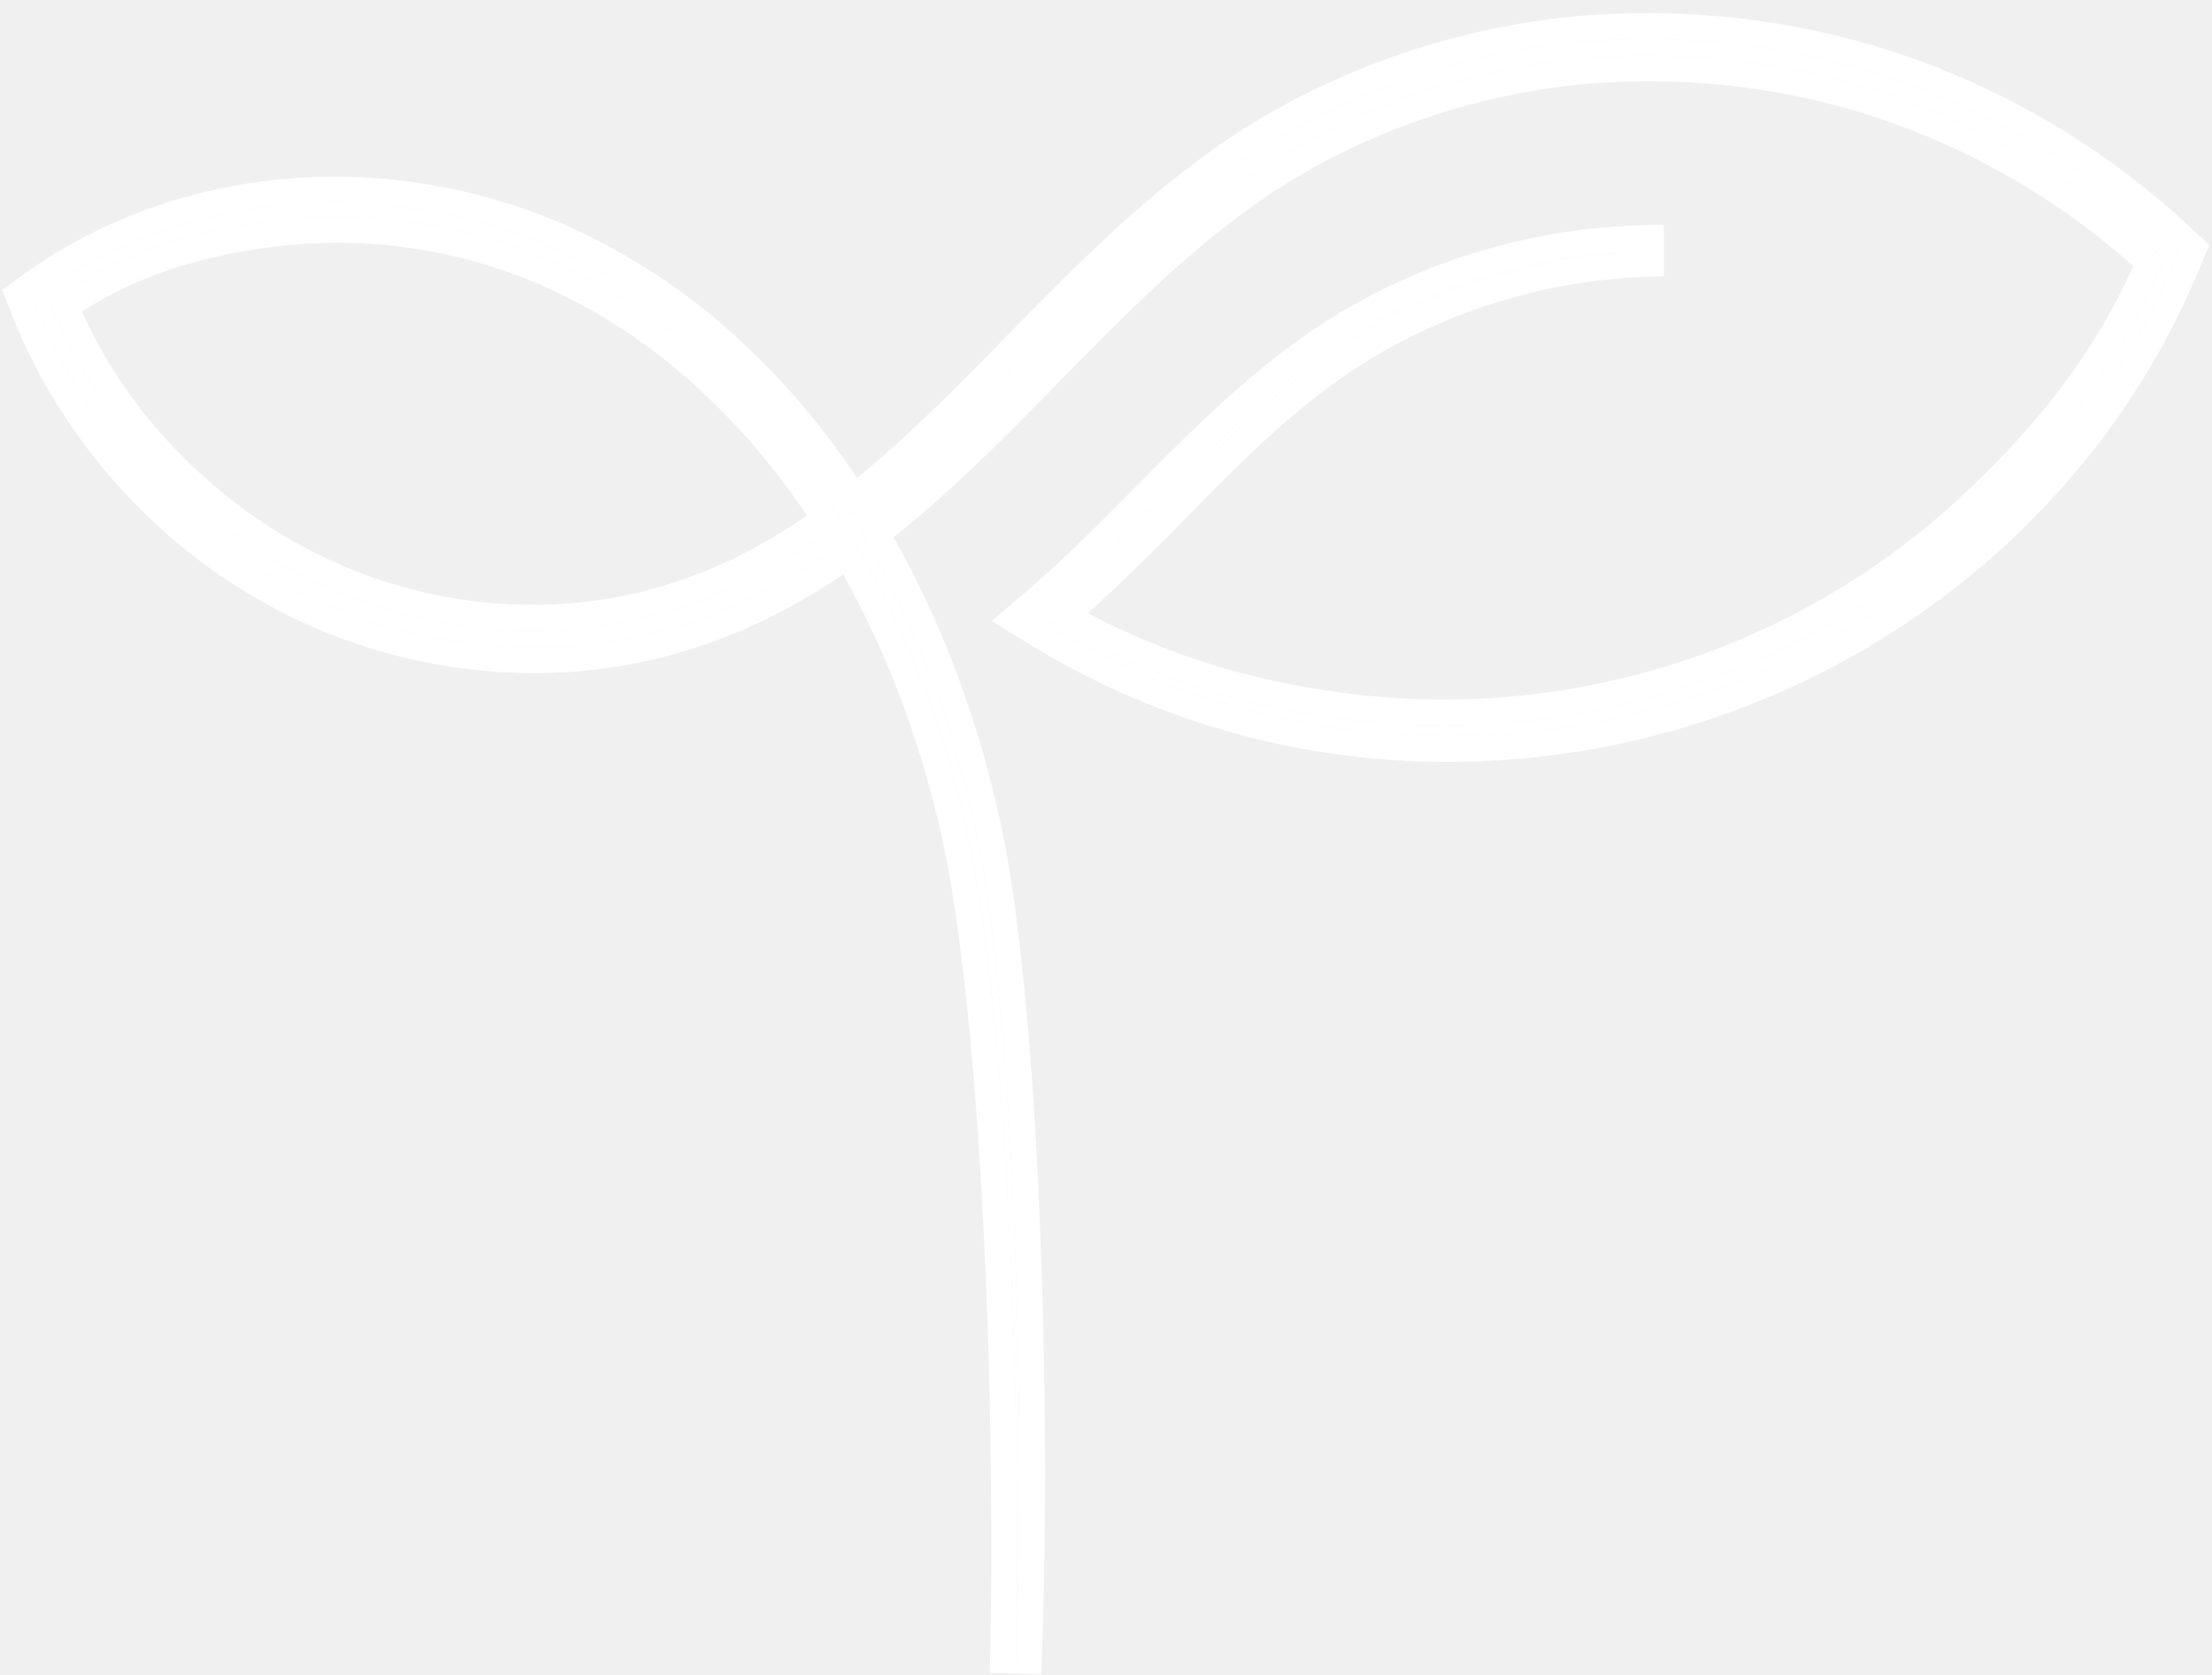
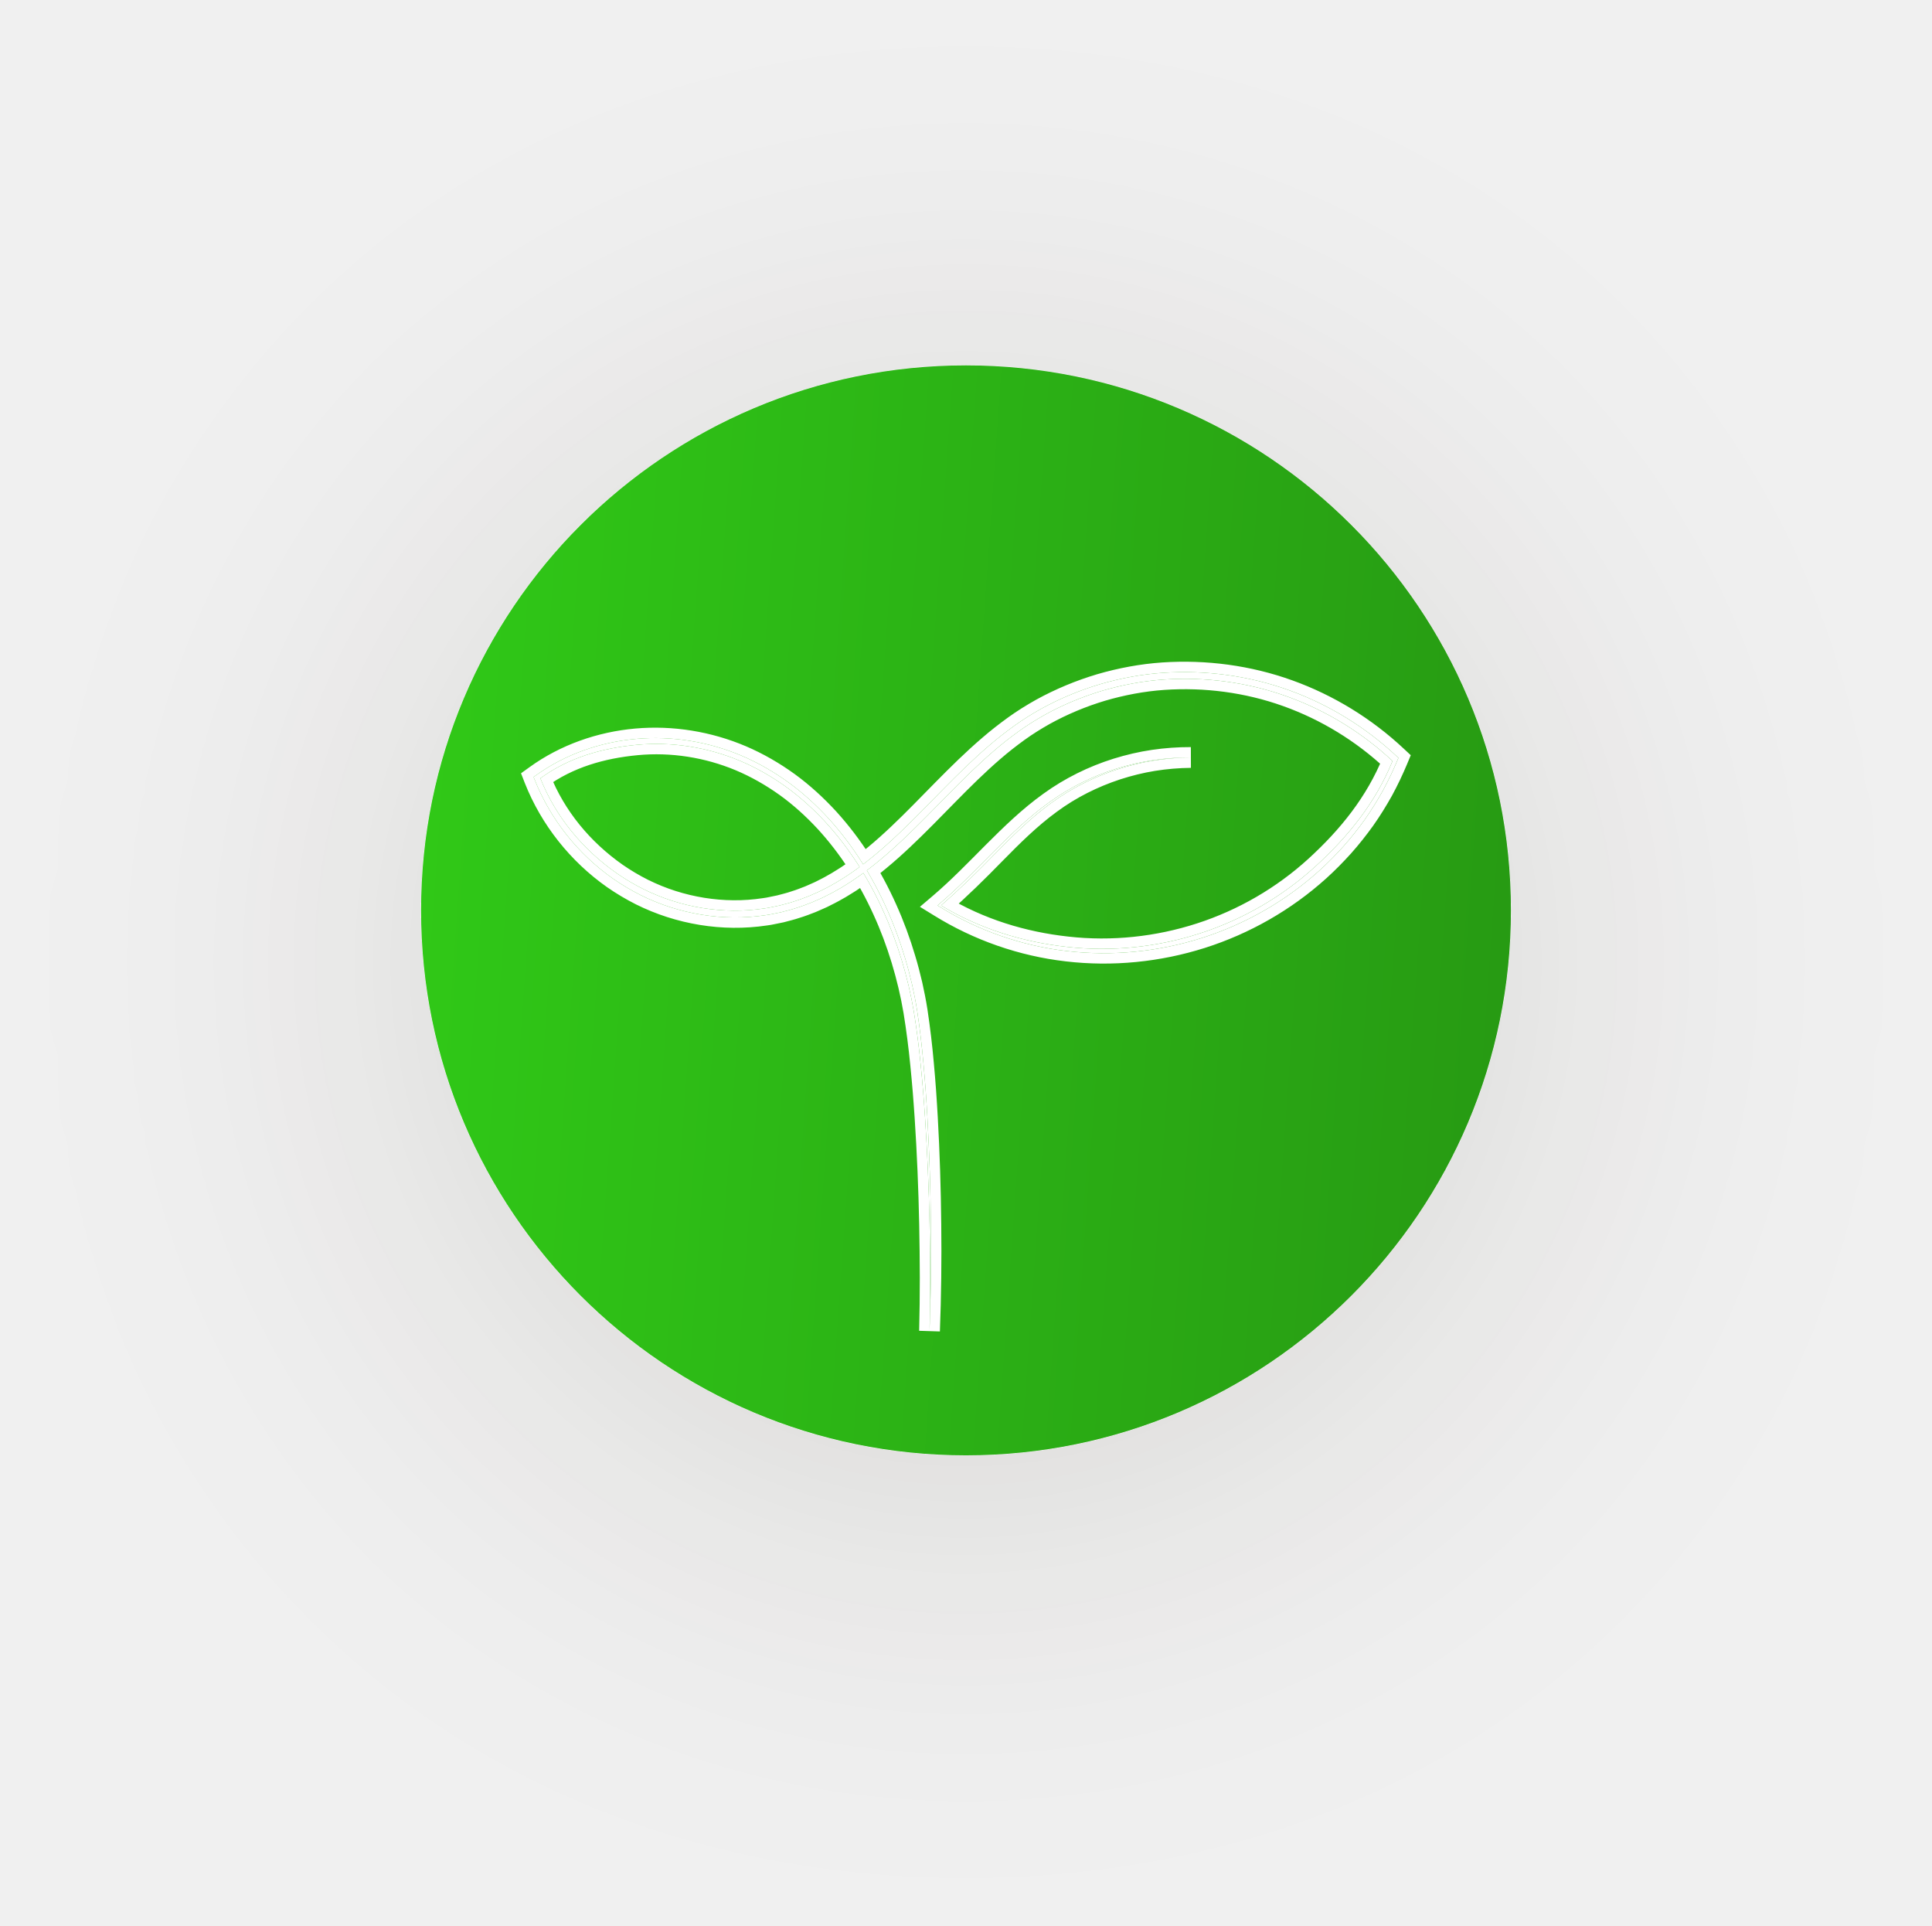
- <svg xmlns="http://www.w3.org/2000/svg" width="144" height="109" viewBox="0 0 144 109" fill="none">
-   <mask id="path-1-outside-1_300_156" maskUnits="userSpaceOnUse" x="-0.827" y="0.527" width="145" height="109" fill="black">
-     <rect fill="white" x="-0.827" y="0.527" width="145" height="109" />
-     <path d="M108.307 16.314C106.284 16.333 104.265 16.502 102.269 16.822C100.273 17.143 98.307 17.632 96.388 18.253C92.553 19.51 88.9 21.342 85.659 23.74C82.398 26.121 79.518 28.978 76.688 31.862C73.863 34.754 71.044 37.542 67.971 40.208C74.175 43.962 81.183 46.125 88.384 46.907C95.579 47.711 102.94 46.935 109.818 44.705C116.698 42.478 123.096 38.774 128.43 33.903C133.764 29.036 138.16 23.563 140.882 16.88C135.959 12.278 130.098 8.689 123.755 6.427C117.413 4.156 110.594 3.272 103.887 3.733C100.53 3.968 97.208 4.6 93.98 5.545C90.758 6.512 87.638 7.813 84.695 9.441C83.234 10.267 81.807 11.151 80.443 12.14C79.082 13.129 77.754 14.165 76.478 15.272C73.919 17.474 71.511 19.864 69.128 22.287C66.743 24.707 64.374 27.163 61.883 29.511C60.638 30.685 59.365 31.834 58.04 32.925C56.717 34.022 55.353 35.072 53.918 36.028C53.561 36.271 53.205 36.514 52.835 36.735C52.468 36.962 52.106 37.196 51.734 37.412L50.604 38.047C50.232 38.266 49.837 38.442 49.453 38.641L48.873 38.934C48.68 39.028 48.478 39.111 48.282 39.199C47.885 39.371 47.495 39.556 47.095 39.719C46.286 40.028 45.483 40.351 44.654 40.597C43.837 40.882 42.989 41.072 42.156 41.299L40.883 41.559L40.245 41.686L39.602 41.782C37.89 42.039 36.158 42.158 34.427 42.142C30.968 42.108 27.519 41.539 24.228 40.481C22.582 39.951 20.978 39.296 19.432 38.525C17.889 37.746 16.401 36.859 14.984 35.873C9.335 31.895 4.857 26.27 2.316 19.836L2.173 19.469L2.49 19.239C7.237 15.806 12.944 13.825 18.739 13.311C24.543 12.797 30.46 13.77 35.808 16.046C38.481 17.19 41.01 18.657 43.362 20.358C45.709 22.068 47.854 24.041 49.815 26.174C53.716 30.464 56.819 35.431 59.183 40.699C60.373 43.332 61.37 46.05 62.192 48.819C62.615 50.2 62.965 51.601 63.3 53.004C63.609 54.413 63.899 55.83 64.117 57.256C64.55 60.107 64.887 62.966 65.138 65.834C65.282 67.264 65.376 68.701 65.492 70.135C65.583 71.571 65.693 73.005 65.765 74.442C66.088 80.185 66.27 85.934 66.329 91.686C66.395 97.435 66.331 103.187 66.11 108.933C66.185 106.06 66.215 103.184 66.215 100.311C66.204 97.438 66.179 94.562 66.116 91.689C66 85.942 65.763 80.199 65.384 74.464C65.299 73.03 65.174 71.599 65.069 70.165C64.937 68.734 64.832 67.303 64.675 65.875C64.396 63.018 64.031 60.167 63.573 57.341C63.098 54.518 62.435 51.728 61.602 48.99C60.77 46.252 59.768 43.567 58.575 40.967C56.209 35.768 53.111 30.881 49.249 26.685C47.308 24.599 45.193 22.673 42.882 21.013C40.568 19.358 38.089 17.941 35.471 16.839C30.233 14.648 24.471 13.739 18.825 14.272C13.192 14.808 7.836 16.343 3.261 19.672C5.737 25.907 10.103 31.157 15.589 35.006C16.966 35.962 18.411 36.818 19.907 37.569C21.406 38.312 22.963 38.945 24.559 39.456C27.751 40.476 31.092 41.02 34.438 41.045C36.112 41.059 37.785 40.94 39.436 40.688L40.054 40.594L40.67 40.47L41.899 40.216C42.705 39.995 43.522 39.813 44.312 39.534C45.113 39.293 45.889 38.978 46.67 38.68C47.056 38.522 47.435 38.343 47.818 38.174C48.009 38.089 48.202 38.009 48.39 37.915L48.95 37.63C49.32 37.437 49.704 37.263 50.066 37.05L51.159 36.431C51.521 36.218 51.872 35.989 52.231 35.768C52.59 35.553 52.937 35.315 53.282 35.078C54.68 34.144 56.013 33.113 57.308 32.036C58.609 30.964 59.862 29.826 61.091 28.663C63.554 26.339 65.9 23.881 68.297 21.458C70.691 19.032 73.126 16.626 75.733 14.394C77.03 13.272 78.389 12.214 79.783 11.206C81.177 10.197 82.649 9.289 84.151 8.446C87.169 6.786 90.366 5.46 93.666 4.476C96.971 3.515 100.372 2.877 103.807 2.642C110.671 2.183 117.631 3.1 124.109 5.432C130.583 7.755 136.561 11.432 141.575 16.14L141.832 16.38L141.699 16.701C140.987 18.4 140.197 20.066 139.317 21.684C138.417 23.292 137.447 24.859 136.384 26.364C135.308 27.859 134.167 29.306 132.944 30.679C131.71 32.044 130.421 33.359 129.054 34.591C123.59 39.523 117.063 43.246 110.063 45.468C103.064 47.689 95.598 48.429 88.309 47.573C81.02 46.736 73.93 44.258 67.704 40.393L67.403 40.208L67.67 39.981C70.741 37.368 73.549 34.453 76.406 31.583C79.267 28.724 82.188 25.881 85.496 23.513C88.787 21.132 92.476 19.314 96.344 18.104C98.279 17.505 100.259 17.041 102.261 16.745C104.26 16.452 106.286 16.308 108.307 16.314Z" />
-   </mask>
-   <path d="M108.307 16.314C106.284 16.333 104.265 16.502 102.269 16.822C100.273 17.143 98.307 17.632 96.388 18.253C92.553 19.51 88.9 21.342 85.659 23.74C82.398 26.121 79.518 28.978 76.688 31.862C73.863 34.754 71.044 37.542 67.971 40.208C74.175 43.962 81.183 46.125 88.384 46.907C95.579 47.711 102.94 46.935 109.818 44.705C116.698 42.478 123.096 38.774 128.43 33.903C133.764 29.036 138.16 23.563 140.882 16.88C135.959 12.278 130.098 8.689 123.755 6.427C117.413 4.156 110.594 3.272 103.887 3.733C100.53 3.968 97.208 4.6 93.98 5.545C90.758 6.512 87.638 7.813 84.695 9.441C83.234 10.267 81.807 11.151 80.443 12.14C79.082 13.129 77.754 14.165 76.478 15.272C73.919 17.474 71.511 19.864 69.128 22.287C66.743 24.707 64.374 27.163 61.883 29.511C60.638 30.685 59.365 31.834 58.04 32.925C56.717 34.022 55.353 35.072 53.918 36.028C53.561 36.271 53.205 36.514 52.835 36.735C52.468 36.962 52.106 37.196 51.734 37.412L50.604 38.047C50.232 38.266 49.837 38.442 49.453 38.641L48.873 38.934C48.68 39.028 48.478 39.111 48.282 39.199C47.885 39.371 47.495 39.556 47.095 39.719C46.286 40.028 45.483 40.351 44.654 40.597C43.837 40.882 42.989 41.072 42.156 41.299L40.883 41.559L40.245 41.686L39.602 41.782C37.89 42.039 36.158 42.158 34.427 42.142C30.968 42.108 27.519 41.539 24.228 40.481C22.582 39.951 20.978 39.296 19.432 38.525C17.889 37.746 16.401 36.859 14.984 35.873C9.335 31.895 4.857 26.27 2.316 19.836L2.173 19.469L2.49 19.239C7.237 15.806 12.944 13.825 18.739 13.311C24.543 12.797 30.46 13.77 35.808 16.046C38.481 17.19 41.01 18.657 43.362 20.358C45.709 22.068 47.854 24.041 49.815 26.174C53.716 30.464 56.819 35.431 59.183 40.699C60.373 43.332 61.37 46.05 62.192 48.819C62.615 50.2 62.965 51.601 63.3 53.004C63.609 54.413 63.899 55.83 64.117 57.256C64.55 60.107 64.887 62.966 65.138 65.834C65.282 67.264 65.376 68.701 65.492 70.135C65.583 71.571 65.693 73.005 65.765 74.442C66.088 80.185 66.27 85.934 66.329 91.686C66.395 97.435 66.331 103.187 66.11 108.933C66.185 106.06 66.215 103.184 66.215 100.311C66.204 97.438 66.179 94.562 66.116 91.689C66 85.942 65.763 80.199 65.384 74.464C65.299 73.03 65.174 71.599 65.069 70.165C64.937 68.734 64.832 67.303 64.675 65.875C64.396 63.018 64.031 60.167 63.573 57.341C63.098 54.518 62.435 51.728 61.602 48.99C60.77 46.252 59.768 43.567 58.575 40.967C56.209 35.768 53.111 30.881 49.249 26.685C47.308 24.599 45.193 22.673 42.882 21.013C40.568 19.358 38.089 17.941 35.471 16.839C30.233 14.648 24.471 13.739 18.825 14.272C13.192 14.808 7.836 16.343 3.261 19.672C5.737 25.907 10.103 31.157 15.589 35.006C16.966 35.962 18.411 36.818 19.907 37.569C21.406 38.312 22.963 38.945 24.559 39.456C27.751 40.476 31.092 41.02 34.438 41.045C36.112 41.059 37.785 40.94 39.436 40.688L40.054 40.594L40.67 40.47L41.899 40.216C42.705 39.995 43.522 39.813 44.312 39.534C45.113 39.293 45.889 38.978 46.67 38.68C47.056 38.522 47.435 38.343 47.818 38.174C48.009 38.089 48.202 38.009 48.39 37.915L48.95 37.63C49.32 37.437 49.704 37.263 50.066 37.05L51.159 36.431C51.521 36.218 51.872 35.989 52.231 35.768C52.59 35.553 52.937 35.315 53.282 35.078C54.68 34.144 56.013 33.113 57.308 32.036C58.609 30.964 59.862 29.826 61.091 28.663C63.554 26.339 65.9 23.881 68.297 21.458C70.691 19.032 73.126 16.626 75.733 14.394C77.03 13.272 78.389 12.214 79.783 11.206C81.177 10.197 82.649 9.289 84.151 8.446C87.169 6.786 90.366 5.46 93.666 4.476C96.971 3.515 100.372 2.877 103.807 2.642C110.671 2.183 117.631 3.1 124.109 5.432C130.583 7.755 136.561 11.432 141.575 16.14L141.832 16.38L141.699 16.701C140.987 18.4 140.197 20.066 139.317 21.684C138.417 23.292 137.447 24.859 136.384 26.364C135.308 27.859 134.167 29.306 132.944 30.679C131.71 32.044 130.421 33.359 129.054 34.591C123.59 39.523 117.063 43.246 110.063 45.468C103.064 47.689 95.598 48.429 88.309 47.573C81.02 46.736 73.93 44.258 67.704 40.393L67.403 40.208L67.67 39.981C70.741 37.368 73.549 34.453 76.406 31.583C79.267 28.724 82.188 25.881 85.496 23.513C88.787 21.132 92.476 19.314 96.344 18.104C98.279 17.505 100.259 17.041 102.261 16.745C104.26 16.452 106.286 16.308 108.307 16.314Z" fill="white" />
-   <path d="M108.307 16.314C106.284 16.333 104.265 16.502 102.269 16.822C100.273 17.143 98.307 17.632 96.388 18.253C92.553 19.51 88.9 21.342 85.659 23.74C82.398 26.121 79.518 28.978 76.688 31.862C73.863 34.754 71.044 37.542 67.971 40.208C74.175 43.962 81.183 46.125 88.384 46.907C95.579 47.711 102.94 46.935 109.818 44.705C116.698 42.478 123.096 38.774 128.43 33.903C133.764 29.036 138.16 23.563 140.882 16.88C135.959 12.278 130.098 8.689 123.755 6.427C117.413 4.156 110.594 3.272 103.887 3.733C100.53 3.968 97.208 4.6 93.98 5.545C90.758 6.512 87.638 7.813 84.695 9.441C83.234 10.267 81.807 11.151 80.443 12.14C79.082 13.129 77.754 14.165 76.478 15.272C73.919 17.474 71.511 19.864 69.128 22.287C66.743 24.707 64.374 27.163 61.883 29.511C60.638 30.685 59.365 31.834 58.04 32.925C56.717 34.022 55.353 35.072 53.918 36.028C53.561 36.271 53.205 36.514 52.835 36.735C52.468 36.962 52.106 37.196 51.734 37.412L50.604 38.047C50.232 38.266 49.837 38.442 49.453 38.641L48.873 38.934C48.68 39.028 48.478 39.111 48.282 39.199C47.885 39.371 47.495 39.556 47.095 39.719C46.286 40.028 45.483 40.351 44.654 40.597C43.837 40.882 42.989 41.072 42.156 41.299L40.883 41.559L40.245 41.686L39.602 41.782C37.89 42.039 36.158 42.158 34.427 42.142C30.968 42.108 27.519 41.539 24.228 40.481C22.582 39.951 20.978 39.296 19.432 38.525C17.889 37.746 16.401 36.859 14.984 35.873C9.335 31.895 4.857 26.27 2.316 19.836L2.173 19.469L2.49 19.239C7.237 15.806 12.944 13.825 18.739 13.311C24.543 12.797 30.46 13.77 35.808 16.046C38.481 17.19 41.01 18.657 43.362 20.358C45.709 22.068 47.854 24.041 49.815 26.174C53.716 30.464 56.819 35.431 59.183 40.699C60.373 43.332 61.37 46.05 62.192 48.819C62.615 50.2 62.965 51.601 63.3 53.004C63.609 54.413 63.899 55.83 64.117 57.256C64.55 60.107 64.887 62.966 65.138 65.834C65.282 67.264 65.376 68.701 65.492 70.135C65.583 71.571 65.693 73.005 65.765 74.442C66.088 80.185 66.27 85.934 66.329 91.686C66.395 97.435 66.331 103.187 66.11 108.933C66.185 106.06 66.215 103.184 66.215 100.311C66.204 97.438 66.179 94.562 66.116 91.689C66 85.942 65.763 80.199 65.384 74.464C65.299 73.03 65.174 71.599 65.069 70.165C64.937 68.734 64.832 67.303 64.675 65.875C64.396 63.018 64.031 60.167 63.573 57.341C63.098 54.518 62.435 51.728 61.602 48.99C60.77 46.252 59.768 43.567 58.575 40.967C56.209 35.768 53.111 30.881 49.249 26.685C47.308 24.599 45.193 22.673 42.882 21.013C40.568 19.358 38.089 17.941 35.471 16.839C30.233 14.648 24.471 13.739 18.825 14.272C13.192 14.808 7.836 16.343 3.261 19.672C5.737 25.907 10.103 31.157 15.589 35.006C16.966 35.962 18.411 36.818 19.907 37.569C21.406 38.312 22.963 38.945 24.559 39.456C27.751 40.476 31.092 41.02 34.438 41.045C36.112 41.059 37.785 40.94 39.436 40.688L40.054 40.594L40.67 40.47L41.899 40.216C42.705 39.995 43.522 39.813 44.312 39.534C45.113 39.293 45.889 38.978 46.67 38.68C47.056 38.522 47.435 38.343 47.818 38.174C48.009 38.089 48.202 38.009 48.39 37.915L48.95 37.63C49.32 37.437 49.704 37.263 50.066 37.05L51.159 36.431C51.521 36.218 51.872 35.989 52.231 35.768C52.59 35.553 52.937 35.315 53.282 35.078C54.68 34.144 56.013 33.113 57.308 32.036C58.609 30.964 59.862 29.826 61.091 28.663C63.554 26.339 65.9 23.881 68.297 21.458C70.691 19.032 73.126 16.626 75.733 14.394C77.03 13.272 78.389 12.214 79.783 11.206C81.177 10.197 82.649 9.289 84.151 8.446C87.169 6.786 90.366 5.46 93.666 4.476C96.971 3.515 100.372 2.877 103.807 2.642C110.671 2.183 117.631 3.1 124.109 5.432C130.583 7.755 136.561 11.432 141.575 16.14L141.832 16.38L141.699 16.701C140.987 18.4 140.197 20.066 139.317 21.684C138.417 23.292 137.447 24.859 136.384 26.364C135.308 27.859 134.167 29.306 132.944 30.679C131.71 32.044 130.421 33.359 129.054 34.591C123.59 39.523 117.063 43.246 110.063 45.468C103.064 47.689 95.598 48.429 88.309 47.573C81.02 46.736 73.93 44.258 67.704 40.393L67.403 40.208L67.67 39.981C70.741 37.368 73.549 34.453 76.406 31.583C79.267 28.724 82.188 25.881 85.496 23.513C88.787 21.132 92.476 19.314 96.344 18.104C98.279 17.505 100.259 17.041 102.261 16.745C104.26 16.452 106.286 16.308 108.307 16.314Z" stroke="white" stroke-width="3.352" mask="url(#path-1-outside-1_300_156)" />
+ <svg xmlns="http://www.w3.org/2000/svg" width="312" height="311" viewBox="0 0 312 311" fill="none">
+   <g filter="url(#filter0_d_300_154)">
+     <circle cx="156" cy="147" r="88" fill="url(#paint0_linear_300_154)" />
+     <mask id="path-2-outside-1_300_154" maskUnits="userSpaceOnUse" x="83.173" y="106.527" width="145" height="109" fill="black">
+       <rect fill="white" x="83.173" y="106.527" width="145" height="109" />
+       <path d="M192.307 122.314C190.284 122.333 188.265 122.502 186.269 122.822C184.273 123.143 182.307 123.632 180.388 124.253C176.553 125.51 172.9 127.342 169.659 129.74C166.398 132.121 163.518 134.978 160.688 137.862C157.863 140.754 155.044 143.542 151.971 146.208C158.175 149.962 165.183 152.125 172.384 152.907C179.579 153.711 186.94 152.935 193.818 150.705C200.698 148.478 207.096 144.774 212.43 139.903C217.764 135.036 222.16 129.563 224.882 122.88C219.959 118.278 214.098 114.689 207.755 112.427C201.413 110.156 194.594 109.272 187.887 109.733C184.53 109.968 181.208 110.6 177.98 111.545C174.758 112.512 171.638 113.813 168.695 115.441C167.234 116.267 165.807 117.151 164.443 118.14C163.082 119.129 161.754 120.165 160.478 121.272C157.919 123.474 155.511 125.864 153.128 128.287C150.743 130.707 148.374 133.163 145.883 135.511C144.638 136.685 143.365 137.834 142.04 138.925C140.717 140.022 139.353 141.072 137.918 142.028C137.561 142.271 137.205 142.514 136.835 142.735C136.468 142.962 136.106 143.196 135.734 143.412L134.604 144.047C134.232 144.266 133.837 144.442 133.453 144.641L132.873 144.934C132.68 145.028 132.478 145.111 132.282 145.199C131.885 145.371 131.495 145.556 131.095 145.719C130.286 146.028 129.483 146.351 128.654 146.597C127.837 146.882 126.989 147.072 126.156 147.299L124.883 147.559L124.245 147.686L123.602 147.782C121.89 148.039 120.159 148.158 118.427 148.141C114.968 148.108 111.519 147.539 108.228 146.481C106.582 145.951 104.978 145.296 103.432 144.525C101.889 143.746 100.401 142.859 98.984 141.873C93.335 137.895 88.857 132.27 86.316 125.836L86.173 125.469L86.49 125.24C91.237 121.806 96.944 119.825 102.739 119.311C108.543 118.797 114.46 119.77 119.808 122.046C122.481 123.19 125.01 124.657 127.362 126.358C129.709 128.068 131.854 130.041 133.815 132.174C137.716 136.464 140.819 141.431 143.183 146.699C144.373 149.332 145.37 152.051 146.192 154.819C146.615 156.2 146.966 157.601 147.3 159.004C147.609 160.413 147.899 161.83 148.117 163.256C148.55 166.107 148.887 168.966 149.138 171.833C149.282 173.265 149.376 174.701 149.492 176.135C149.583 177.571 149.693 179.005 149.765 180.442C150.088 186.185 150.27 191.934 150.328 197.686C150.395 203.435 150.331 209.187 150.11 214.933C150.185 212.06 150.215 209.184 150.215 206.311C150.204 203.438 150.179 200.562 150.116 197.689C150 191.942 149.762 186.199 149.384 180.464C149.299 179.03 149.174 177.599 149.069 176.165C148.937 174.734 148.832 173.303 148.675 171.875C148.396 169.018 148.031 166.167 147.573 163.341C147.098 160.518 146.435 157.728 145.602 154.99C144.77 152.252 143.768 149.567 142.575 146.967C140.209 141.768 137.111 136.881 133.249 132.685C131.308 130.599 129.193 128.673 126.882 127.013C124.568 125.358 122.089 123.941 119.471 122.839C114.233 120.648 108.471 119.739 102.825 120.272C97.192 120.808 91.836 122.343 87.261 125.672C89.737 131.907 94.103 137.157 99.589 141.006C100.967 141.962 102.411 142.818 103.907 143.569C105.406 144.312 106.964 144.945 108.559 145.456C111.751 146.476 115.092 147.02 118.438 147.045C120.112 147.059 121.785 146.94 123.436 146.688L124.054 146.594L124.67 146.47L125.899 146.216C126.705 145.995 127.522 145.813 128.312 145.534C129.113 145.293 129.888 144.978 130.67 144.68C131.056 144.522 131.435 144.343 131.818 144.174C132.009 144.089 132.202 144.009 132.39 143.915L132.95 143.63C133.32 143.437 133.704 143.263 134.066 143.05L135.159 142.431C135.521 142.218 135.872 141.989 136.231 141.768C136.59 141.553 136.937 141.315 137.283 141.077C138.68 140.144 140.013 139.113 141.308 138.036C142.609 136.964 143.862 135.826 145.091 134.663C147.554 132.339 149.901 129.881 152.297 127.458C154.691 125.032 157.126 122.626 159.733 120.394C161.03 119.272 162.389 118.214 163.783 117.206C165.177 116.198 166.649 115.289 168.151 114.446C171.169 112.786 174.366 111.46 177.666 110.476C180.971 109.515 184.372 108.877 187.807 108.642C194.671 108.183 201.631 109.1 208.109 111.432C214.583 113.755 220.561 117.432 225.575 122.14L225.832 122.38L225.699 122.701C224.987 124.4 224.197 126.066 223.317 127.684C222.417 129.292 221.447 130.859 220.384 132.364C219.308 133.859 218.167 135.306 216.944 136.679C215.71 138.044 214.421 139.359 213.054 140.591C207.59 145.523 201.063 149.246 194.063 151.468C187.064 153.689 179.598 154.429 172.309 153.573C165.02 152.736 157.93 150.258 151.703 146.393L151.403 146.208L151.67 145.981C154.741 143.368 157.549 140.453 160.406 137.583C163.267 134.724 166.188 131.881 169.496 129.513C172.787 127.132 176.476 125.314 180.344 124.104C182.279 123.505 184.259 123.04 186.261 122.745C188.26 122.452 190.286 122.308 192.307 122.314Z" />
+     </mask>
+     <path d="M192.307 122.314C190.284 122.333 188.265 122.502 186.269 122.822C184.273 123.143 182.307 123.632 180.388 124.253C176.553 125.51 172.9 127.342 169.659 129.74C166.398 132.121 163.518 134.978 160.688 137.862C157.863 140.754 155.044 143.542 151.971 146.208C158.175 149.962 165.183 152.125 172.384 152.907C179.579 153.711 186.94 152.935 193.818 150.705C200.698 148.478 207.096 144.774 212.43 139.903C217.764 135.036 222.16 129.563 224.882 122.88C219.959 118.278 214.098 114.689 207.755 112.427C201.413 110.156 194.594 109.272 187.887 109.733C184.53 109.968 181.208 110.6 177.98 111.545C174.758 112.512 171.638 113.813 168.695 115.441C167.234 116.267 165.807 117.151 164.443 118.14C163.082 119.129 161.754 120.165 160.478 121.272C157.919 123.474 155.511 125.864 153.128 128.287C150.743 130.707 148.374 133.163 145.883 135.511C144.638 136.685 143.365 137.834 142.04 138.925C140.717 140.022 139.353 141.072 137.918 142.028C137.561 142.271 137.205 142.514 136.835 142.735C136.468 142.962 136.106 143.196 135.734 143.412L134.604 144.047C134.232 144.266 133.837 144.442 133.453 144.641L132.873 144.934C132.68 145.028 132.478 145.111 132.282 145.199C131.885 145.371 131.495 145.556 131.095 145.719C130.286 146.028 129.483 146.351 128.654 146.597C127.837 146.882 126.989 147.072 126.156 147.299L124.883 147.559L124.245 147.686L123.602 147.782C121.89 148.039 120.159 148.158 118.427 148.141C114.968 148.108 111.519 147.539 108.228 146.481C106.582 145.951 104.978 145.296 103.432 144.525C101.889 143.746 100.401 142.859 98.984 141.873C93.335 137.895 88.857 132.27 86.316 125.836L86.173 125.469L86.49 125.24C91.237 121.806 96.944 119.825 102.739 119.311C108.543 118.797 114.46 119.77 119.808 122.046C122.481 123.19 125.01 124.657 127.362 126.358C129.709 128.068 131.854 130.041 133.815 132.174C137.716 136.464 140.819 141.431 143.183 146.699C144.373 149.332 145.37 152.051 146.192 154.819C146.615 156.2 146.966 157.601 147.3 159.004C147.609 160.413 147.899 161.83 148.117 163.256C148.55 166.107 148.887 168.966 149.138 171.833C149.282 173.265 149.376 174.701 149.492 176.135C149.583 177.571 149.693 179.005 149.765 180.442C150.088 186.185 150.27 191.934 150.328 197.686C150.395 203.435 150.331 209.187 150.11 214.933C150.185 212.06 150.215 209.184 150.215 206.311C150.204 203.438 150.179 200.562 150.116 197.689C150 191.942 149.762 186.199 149.384 180.464C149.299 179.03 149.174 177.599 149.069 176.165C148.937 174.734 148.832 173.303 148.675 171.875C148.396 169.018 148.031 166.167 147.573 163.341C147.098 160.518 146.435 157.728 145.602 154.99C144.77 152.252 143.768 149.567 142.575 146.967C140.209 141.768 137.111 136.881 133.249 132.685C131.308 130.599 129.193 128.673 126.882 127.013C124.568 125.358 122.089 123.941 119.471 122.839C114.233 120.648 108.471 119.739 102.825 120.272C97.192 120.808 91.836 122.343 87.261 125.672C89.737 131.907 94.103 137.157 99.589 141.006C100.967 141.962 102.411 142.818 103.907 143.569C105.406 144.312 106.964 144.945 108.559 145.456C111.751 146.476 115.092 147.02 118.438 147.045C120.112 147.059 121.785 146.94 123.436 146.688L124.054 146.594L124.67 146.47L125.899 146.216C126.705 145.995 127.522 145.813 128.312 145.534C129.113 145.293 129.888 144.978 130.67 144.68C131.056 144.522 131.435 144.343 131.818 144.174C132.009 144.089 132.202 144.009 132.39 143.915L132.95 143.63C133.32 143.437 133.704 143.263 134.066 143.05L135.159 142.431C135.521 142.218 135.872 141.989 136.231 141.768C136.59 141.553 136.937 141.315 137.283 141.077C138.68 140.144 140.013 139.113 141.308 138.036C142.609 136.964 143.862 135.826 145.091 134.663C147.554 132.339 149.901 129.881 152.297 127.458C154.691 125.032 157.126 122.626 159.733 120.394C161.03 119.272 162.389 118.214 163.783 117.206C165.177 116.198 166.649 115.289 168.151 114.446C171.169 112.786 174.366 111.46 177.666 110.476C180.971 109.515 184.372 108.877 187.807 108.642C194.671 108.183 201.631 109.1 208.109 111.432C214.583 113.755 220.561 117.432 225.575 122.14L225.832 122.38L225.699 122.701C224.987 124.4 224.197 126.066 223.317 127.684C222.417 129.292 221.447 130.859 220.384 132.364C219.308 133.859 218.167 135.306 216.944 136.679C215.71 138.044 214.421 139.359 213.054 140.591C207.59 145.523 201.063 149.246 194.063 151.468C187.064 153.689 179.598 154.429 172.309 153.573C165.02 152.736 157.93 150.258 151.703 146.393L151.403 146.208L151.67 145.981C154.741 143.368 157.549 140.453 160.406 137.583C163.267 134.724 166.188 131.881 169.496 129.513C172.787 127.132 176.476 125.314 180.344 124.104C182.279 123.505 184.259 123.04 186.261 122.745C188.26 122.452 190.286 122.308 192.307 122.314Z" fill="white" />
+     <path d="M192.307 122.314C190.284 122.333 188.265 122.502 186.269 122.822C184.273 123.143 182.307 123.632 180.388 124.253C176.553 125.51 172.9 127.342 169.659 129.74C166.398 132.121 163.518 134.978 160.688 137.862C157.863 140.754 155.044 143.542 151.971 146.208C158.175 149.962 165.183 152.125 172.384 152.907C179.579 153.711 186.94 152.935 193.818 150.705C200.698 148.478 207.096 144.774 212.43 139.903C217.764 135.036 222.16 129.563 224.882 122.88C219.959 118.278 214.098 114.689 207.755 112.427C201.413 110.156 194.594 109.272 187.887 109.733C184.53 109.968 181.208 110.6 177.98 111.545C174.758 112.512 171.638 113.813 168.695 115.441C167.234 116.267 165.807 117.151 164.443 118.14C163.082 119.129 161.754 120.165 160.478 121.272C157.919 123.474 155.511 125.864 153.128 128.287C150.743 130.707 148.374 133.163 145.883 135.511C144.638 136.685 143.365 137.834 142.04 138.925C140.717 140.022 139.353 141.072 137.918 142.028C137.561 142.271 137.205 142.514 136.835 142.735C136.468 142.962 136.106 143.196 135.734 143.412L134.604 144.047C134.232 144.266 133.837 144.442 133.453 144.641L132.873 144.934C132.68 145.028 132.478 145.111 132.282 145.199C131.885 145.371 131.495 145.556 131.095 145.719C130.286 146.028 129.483 146.351 128.654 146.597C127.837 146.882 126.989 147.072 126.156 147.299L124.883 147.559L124.245 147.686L123.602 147.782C121.89 148.039 120.159 148.158 118.427 148.141C114.968 148.108 111.519 147.539 108.228 146.481C106.582 145.951 104.978 145.296 103.432 144.525C101.889 143.746 100.401 142.859 98.984 141.873C93.335 137.895 88.857 132.27 86.316 125.836L86.173 125.469L86.49 125.24C91.237 121.806 96.944 119.825 102.739 119.311C108.543 118.797 114.46 119.77 119.808 122.046C122.481 123.19 125.01 124.657 127.362 126.358C129.709 128.068 131.854 130.041 133.815 132.174C137.716 136.464 140.819 141.431 143.183 146.699C144.373 149.332 145.37 152.051 146.192 154.819C146.615 156.2 146.966 157.601 147.3 159.004C147.609 160.413 147.899 161.83 148.117 163.256C148.55 166.107 148.887 168.966 149.138 171.833C149.282 173.265 149.376 174.701 149.492 176.135C149.583 177.571 149.693 179.005 149.765 180.442C150.088 186.185 150.27 191.934 150.328 197.686C150.395 203.435 150.331 209.187 150.11 214.933C150.185 212.06 150.215 209.184 150.215 206.311C150.204 203.438 150.179 200.562 150.116 197.689C150 191.942 149.762 186.199 149.384 180.464C149.299 179.03 149.174 177.599 149.069 176.165C148.937 174.734 148.832 173.303 148.675 171.875C148.396 169.018 148.031 166.167 147.573 163.341C147.098 160.518 146.435 157.728 145.602 154.99C144.77 152.252 143.768 149.567 142.575 146.967C140.209 141.768 137.111 136.881 133.249 132.685C131.308 130.599 129.193 128.673 126.882 127.013C124.568 125.358 122.089 123.941 119.471 122.839C114.233 120.648 108.471 119.739 102.825 120.272C97.192 120.808 91.836 122.343 87.261 125.672C89.737 131.907 94.103 137.157 99.589 141.006C100.967 141.962 102.411 142.818 103.907 143.569C105.406 144.312 106.964 144.945 108.559 145.456C111.751 146.476 115.092 147.02 118.438 147.045C120.112 147.059 121.785 146.94 123.436 146.688L124.054 146.594L124.67 146.47L125.899 146.216C126.705 145.995 127.522 145.813 128.312 145.534C129.113 145.293 129.888 144.978 130.67 144.68C131.056 144.522 131.435 144.343 131.818 144.174C132.009 144.089 132.202 144.009 132.39 143.915L132.95 143.63C133.32 143.437 133.704 143.263 134.066 143.05L135.159 142.431C135.521 142.218 135.872 141.989 136.231 141.768C136.59 141.553 136.937 141.315 137.283 141.077C138.68 140.144 140.013 139.113 141.308 138.036C142.609 136.964 143.862 135.826 145.091 134.663C147.554 132.339 149.901 129.881 152.297 127.458C154.691 125.032 157.126 122.626 159.733 120.394C161.03 119.272 162.389 118.214 163.783 117.206C165.177 116.198 166.649 115.289 168.151 114.446C171.169 112.786 174.366 111.46 177.666 110.476C180.971 109.515 184.372 108.877 187.807 108.642C194.671 108.183 201.631 109.1 208.109 111.432C214.583 113.755 220.561 117.432 225.575 122.14L225.832 122.38L225.699 122.701C224.987 124.4 224.197 126.066 223.317 127.684C222.417 129.292 221.447 130.859 220.384 132.364C219.308 133.859 218.167 135.306 216.944 136.679C215.71 138.044 214.421 139.359 213.054 140.591C207.59 145.523 201.063 149.246 194.063 151.468C187.064 153.689 179.598 154.429 172.309 153.573C165.02 152.736 157.93 150.258 151.703 146.393L151.403 146.208L151.67 145.981C154.741 143.368 157.549 140.453 160.406 137.583C163.267 134.724 166.188 131.881 169.496 129.513C172.787 127.132 176.476 125.314 180.344 124.104C182.279 123.505 184.259 123.04 186.261 122.745C188.26 122.452 190.286 122.308 192.307 122.314Z" stroke="white" stroke-width="3.352" mask="url(#path-2-outside-1_300_154)" />
+   </g>
+   <defs>
+     <filter id="filter0_d_300_154" x="0.952" y="0.333" width="310.095" height="310.095" filterUnits="userSpaceOnUse" color-interpolation-filters="sRGB">
+       <feFlood flood-opacity="0" result="BackgroundImageFix" />
+       <feColorMatrix in="SourceAlpha" type="matrix" values="0 0 0 0 0 0 0 0 0 0 0 0 0 0 0 0 0 0 127 0" result="hardAlpha" />
+       <feOffset dy="8.381" />
+       <feGaussianBlur stdDeviation="33.524" />
+       <feComposite in2="hardAlpha" operator="out" />
+       <feColorMatrix type="matrix" values="0 0 0 0 0.104 0 0 0 0 0.066 0 0 0 0 0.031 0 0 0 0.12 0" />
+       <feBlend mode="normal" in2="BackgroundImageFix" result="effect1_dropShadow_300_154" />
+       <feBlend mode="normal" in="SourceGraphic" in2="effect1_dropShadow_300_154" result="shape" />
+     </filter>
+     <linearGradient id="paint0_linear_300_154" x1="68" y1="92" x2="249.941" y2="104.863" gradientUnits="userSpaceOnUse">
+       <stop stop-color="#30C917" />
+       <stop offset="1" stop-color="#279A13" />
+     </linearGradient>
+   </defs>
</svg>
